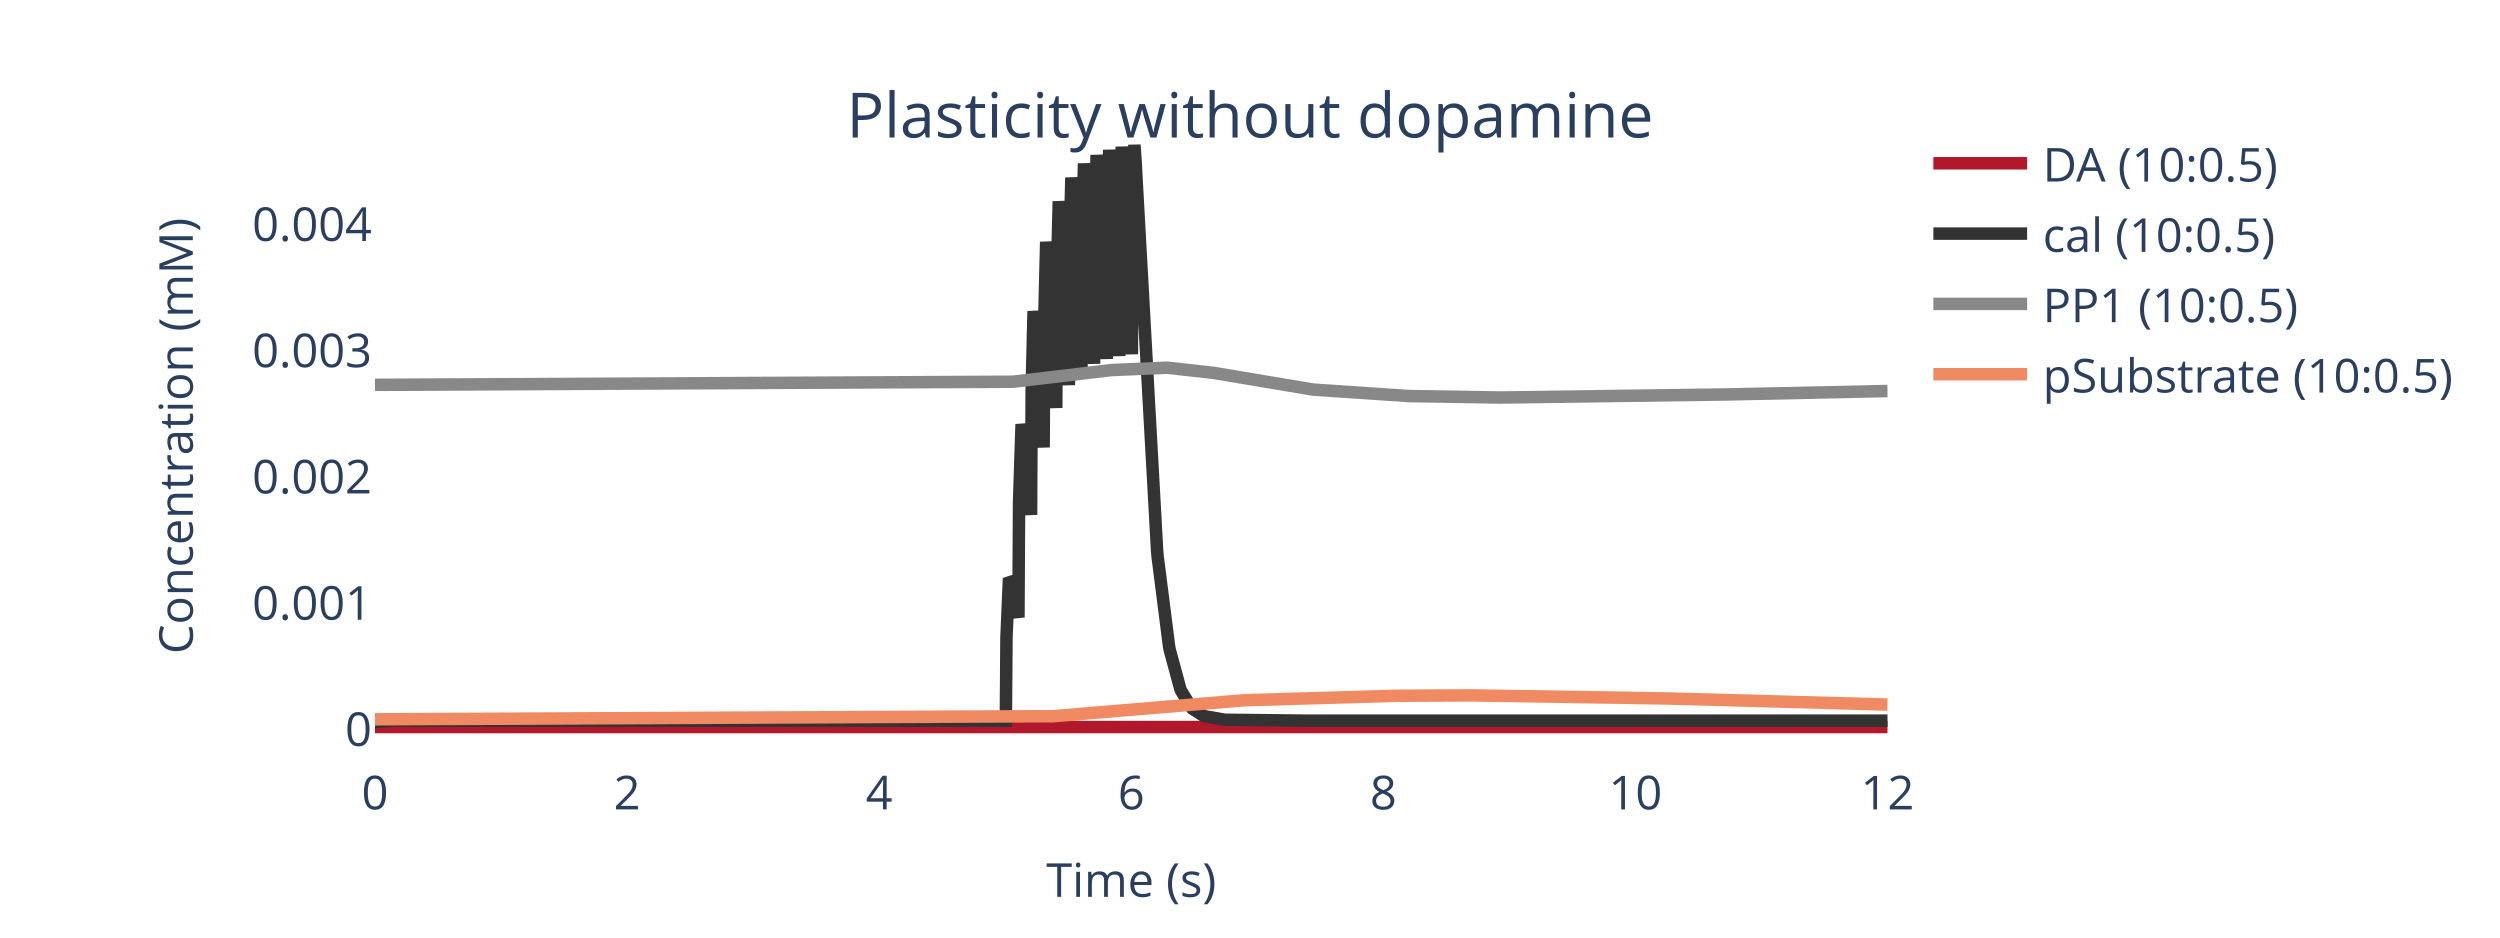
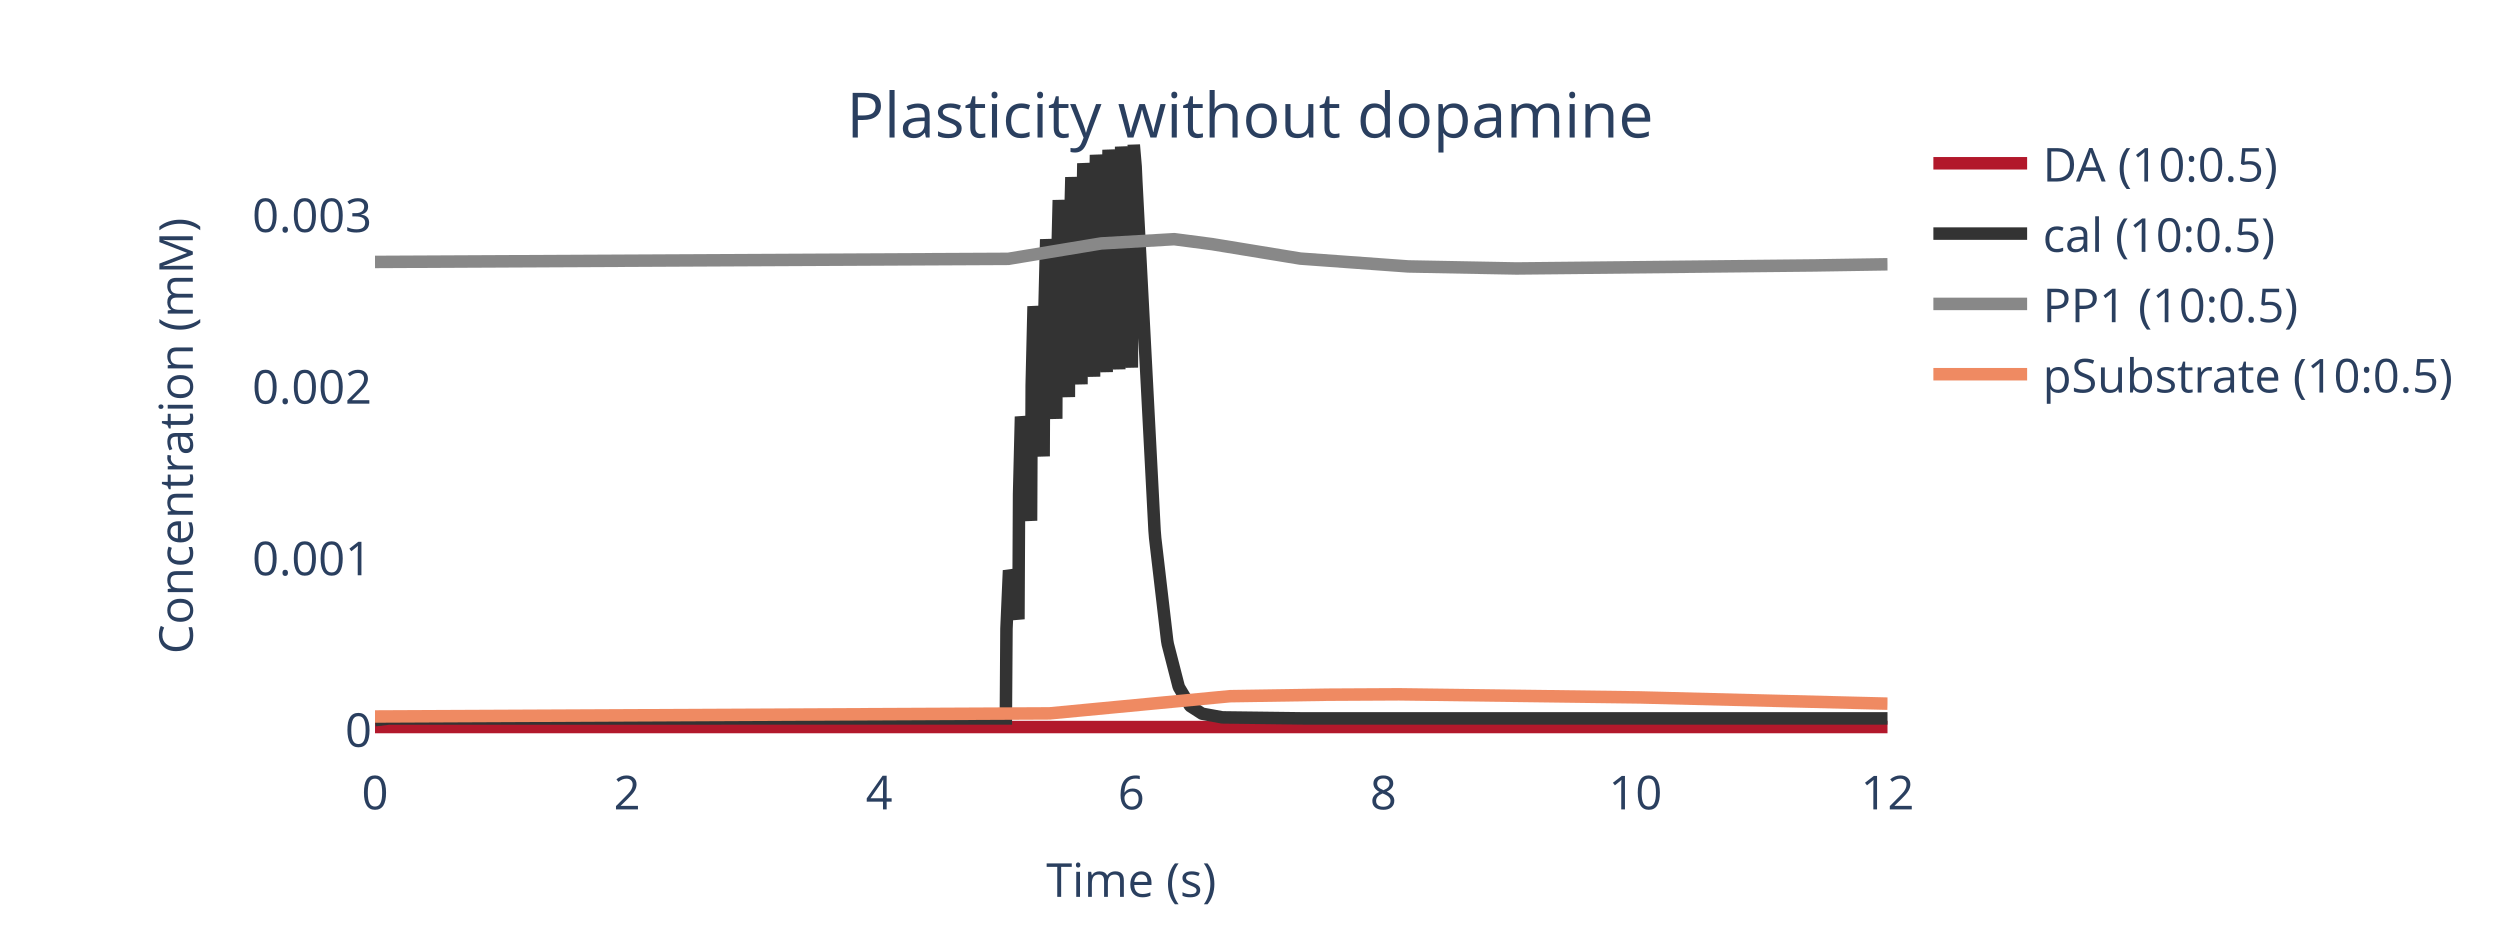
<svg xmlns="http://www.w3.org/2000/svg" class="main-svg" width="800" height="300" style="" viewBox="0 0 800 300">
  <rect x="0" y="0" width="800" height="300" style="fill: rgb(255, 255, 255); fill-opacity: 1;" />
-   <defs id="defs-6a5092">
+   <defs id="defs-5578e5">
    <g class="clips">
-       <clipPath id="clip6a5092xyplot" class="plotclip">
+       <clipPath id="clip5578e5xyplot" class="plotclip">
        <rect width="484" height="207" />
      </clipPath>
-       <clipPath class="axesclip" id="clip6a5092x">
+       <clipPath class="axesclip" id="clip5578e5x">
        <rect x="120" y="0" width="484" height="300" />
      </clipPath>
-       <clipPath class="axesclip" id="clip6a5092y">
+       <clipPath class="axesclip" id="clip5578e5y">
        <rect x="0" y="36" width="800" height="207" />
      </clipPath>
-       <clipPath class="axesclip" id="clip6a5092xy">
+       <clipPath class="axesclip" id="clip5578e5xy">
        <rect x="120" y="36" width="484" height="207" />
      </clipPath>
    </g>
    <g class="gradients" />
    <g class="patterns" />
  </defs>
  <g class="bglayer" />
  <g class="layer-below">
    <g class="imagelayer" />
    <g class="shapelayer" />
  </g>
  <g class="cartesianlayer">
    <g class="subplot xy">
      <g class="layer-subplot">
        <g class="shapelayer" />
        <g class="imagelayer" />
      </g>
      <g class="minor-gridlayer">
        <g class="x" />
        <g class="y" />
      </g>
      <g class="gridlayer">
        <g class="x">
          <path class="xgrid crisp" transform="translate(200.67,0)" d="M0,36v207" style="stroke: rgb(255, 255, 255); stroke-opacity: 1; stroke-width: 1px;" />
          <path class="xgrid crisp" transform="translate(281.33,0)" d="M0,36v207" style="stroke: rgb(255, 255, 255); stroke-opacity: 1; stroke-width: 1px;" />
          <path class="xgrid crisp" transform="translate(362,0)" d="M0,36v207" style="stroke: rgb(255, 255, 255); stroke-opacity: 1; stroke-width: 1px;" />
          <path class="xgrid crisp" transform="translate(442.67,0)" d="M0,36v207" style="stroke: rgb(255, 255, 255); stroke-opacity: 1; stroke-width: 1px;" />
          <path class="xgrid crisp" transform="translate(523.33,0)" d="M0,36v207" style="stroke: rgb(255, 255, 255); stroke-opacity: 1; stroke-width: 1px;" />
        </g>
        <g class="y">
-           <path class="ygrid crisp" transform="translate(0,193.06)" d="M120,0h484" style="stroke: rgb(255, 255, 255); stroke-opacity: 1; stroke-width: 1px;" />
-           <path class="ygrid crisp" transform="translate(0,152.66)" d="M120,0h484" style="stroke: rgb(255, 255, 255); stroke-opacity: 1; stroke-width: 1px;" />
-           <path class="ygrid crisp" transform="translate(0,112.26)" d="M120,0h484" style="stroke: rgb(255, 255, 255); stroke-opacity: 1; stroke-width: 1px;" />
-           <path class="ygrid crisp" transform="translate(0,71.86)" d="M120,0h484" style="stroke: rgb(255, 255, 255); stroke-opacity: 1; stroke-width: 1px;" />
+           <path class="ygrid crisp" transform="translate(0,178.84)" d="M120,0h484" style="stroke: rgb(255, 255, 255); stroke-opacity: 1; stroke-width: 1px;" />
+           <path class="ygrid crisp" transform="translate(0,123.93)" d="M120,0h484" style="stroke: rgb(255, 255, 255); stroke-opacity: 1; stroke-width: 1px;" />
+           <path class="ygrid crisp" transform="translate(0,69.02)" d="M120,0h484" style="stroke: rgb(255, 255, 255); stroke-opacity: 1; stroke-width: 1px;" />
        </g>
      </g>
      <g class="zerolinelayer">
        <path class="xzl zl crisp" transform="translate(120,0)" d="M0,36v207" style="stroke: rgb(255, 255, 255); stroke-opacity: 1; stroke-width: 2px;" />
-         <path class="yzl zl crisp" transform="translate(0,233.46)" d="M120,0h484" style="stroke: rgb(255, 255, 255); stroke-opacity: 1; stroke-width: 2px;" />
+         <path class="yzl zl crisp" transform="translate(0,233.75)" d="M120,0h484" style="stroke: rgb(255, 255, 255); stroke-opacity: 1; stroke-width: 2px;" />
      </g>
      <g class="layer-between">
        <g class="shapelayer" />
        <g class="imagelayer" />
      </g>
      <path class="xlines-below" />
      <path class="ylines-below" />
      <g class="overlines-below" />
      <g class="xaxislayer-below" />
      <g class="yaxislayer-below" />
      <g class="overaxes-below" />
      <g class="overplot">
-         <g class="xy" transform="translate(120,36)" clip-path="url(#clip6a5092xyplot)">
+         <g class="xy" transform="translate(120,36)" clip-path="url(#clip5578e5xyplot)">
          <g class="scatterlayer mlayer">
-             <g class="trace scatter trace261806" style="stroke-miterlimit: 2; opacity: 1;">
+             <g class="trace scatter tracecc6ba5" style="stroke-miterlimit: 2; opacity: 1;">
              <g class="fills" />
              <g class="errorbars" />
              <g class="lines">
                <path class="js-line" d="M0,196.65L484,196.65" style="vector-effect: none; fill: none; stroke: rgb(178, 24, 43); stroke-opacity: 1; stroke-width: 4px; opacity: 1;" />
              </g>
              <g class="points" />
              <g class="text" />
            </g>
-             <g class="trace scatter trace3bc0d4" style="stroke-miterlimit: 2; opacity: 1;">
-               <g class="fills" />
-               <g class="errorbars" />
-               <g class="lines">
-                 <path class="js-line" d="M0,195.03L5.65,194.63L5.85,194.63L26.22,194.61L26.42,194.61L201.87,194.61L202.07,168.01L202.88,149.03L203.28,149.53L203.48,150.14L205.9,161.6L206.1,124.5L206.91,99.74L207.31,101.99L207.52,103.64L209.94,128.74L210.14,88.57L210.74,63.57L211.35,68.49L211.55,71.14L213.97,107.17L214.17,65.85L214.78,41.39L215.18,45.23L215.38,48.25L218,94.54L218.2,52.54L218.81,28.42L219.21,33.02L219.41,36.45L222.04,87.24L222.24,44.78L222.84,20.82L223.25,25.86L223.45,29.53L226.07,82.96L226.27,40.2L226.88,16.31L227.28,21.61L227.48,25.42L230.1,80.4L230.3,37.46L230.91,13.6L231.31,19.06L231.51,22.94L234.14,78.87L234.34,35.81L234.94,11.96L235.35,17.51L235.55,21.44L238.17,77.93L238.37,34.8L238.98,10.96L239.38,16.57L239.58,20.53L242.2,77.36L242.4,34.19L243.01,10.35L243.41,15.99L243.61,19.97L250.27,140.11L250.47,142.33L254.1,170.83L254.3,171.9L257.73,184.54L257.93,185.03L261.36,190.59L261.56,190.79L265.19,193.1L265.39,193.18L271.85,194.3L272.05,194.32L297.66,194.61L297.86,194.61L484,194.61" style="vector-effect: none; fill: none; stroke: rgb(51, 51, 51); stroke-opacity: 1; stroke-width: 4px; opacity: 1;" />
-               </g>
-               <g class="points" />
-               <g class="text" />
-             </g>
-             <g class="trace scatter trace49fb9b" style="stroke-miterlimit: 2; opacity: 1;">
-               <g class="fills" />
-               <g class="errorbars" />
-               <g class="lines">
-                 <path class="js-line" d="M0,87.15L204.29,86.15L204.49,86.12L235.55,82.43L235.75,82.42L253.29,81.66L253.5,81.66L268.62,83.36L268.82,83.4L300.08,88.65L300.28,88.67L330.73,90.73L330.94,90.74L360.18,91.21L360.38,91.21L433.58,90.21L433.79,90.2L484,89.12" style="vector-effect: none; fill: none; stroke: rgb(136, 136, 136); stroke-opacity: 1; stroke-width: 4px; opacity: 1;" />
-               </g>
-               <g class="points" />
-               <g class="text" />
-             </g>
-             <g class="trace scatter trace5473b0" style="stroke-miterlimit: 2; opacity: 1;">
-               <g class="fills" />
-               <g class="errorbars" />
-               <g class="lines">
-                 <path class="js-line" d="M0,194.17L217.2,193.18L217.4,193.16L278.1,188.08L278.3,188.07L326.9,186.64L327.1,186.64L350.5,186.52L350.7,186.52L413.82,187.52L414.02,187.53L450.73,188.53L450.93,188.54L484,189.47" style="vector-effect: none; fill: none; stroke: rgb(239, 138, 98); stroke-opacity: 1; stroke-width: 4px; opacity: 1;" />
+             <g class="trace scatter trace9869e2" style="stroke-miterlimit: 2; opacity: 1;">
+               <g class="fills" />
+               <g class="errorbars" />
+               <g class="lines">
+                 <path class="js-line" d="M0,194.45L4.44,193.92L4.64,193.92L201.87,193.89L202.07,165.23L202.88,146.53L203.28,147.77L203.48,148.7L205.9,162.16L206.1,122.16L206.71,97.32L207.31,101L207.52,103.08L209.94,130.63L210.14,87.25L210.74,62.02L211.15,65.69L211.35,68.54L213.97,110.03L214.17,65.32L214.78,40.57L215.18,45.52L215.38,49.05L218,98.01L218.2,52.5L218.81,28.04L219.21,33.76L219.41,37.69L222.04,91.05L222.24,45.03L222.84,20.7L223.25,26.86L223.45,31.02L226.07,86.97L226.27,40.61L226.67,16.26L227.28,22.75L227.48,27.05L230.1,84.53L230.3,37.96L230.71,13.57L231.31,20.29L231.51,24.67L234.14,83.06L234.34,36.36L234.74,11.95L235.35,18.79L235.55,23.22L238.17,82.17L238.37,35.39L238.77,10.96L239.38,17.87L239.58,22.34L242.2,81.63L242.4,34.79L242.81,10.35L243.41,17.32L243.61,21.8L249.46,133.77L249.66,136.23L253.5,169.05L253.7,170.18L257.13,183.53L257.33,184.04L260.76,189.78L260.96,189.99L264.59,192.33L264.79,192.4L271.04,193.54L271.24,193.56L297.46,193.89L297.66,193.89L484,193.89" style="vector-effect: none; fill: none; stroke: rgb(51, 51, 51); stroke-opacity: 1; stroke-width: 4px; opacity: 1;" />
+               </g>
+               <g class="points" />
+               <g class="text" />
+             </g>
+             <g class="trace scatter tracede76b7" style="stroke-miterlimit: 2; opacity: 1;">
+               <g class="fills" />
+               <g class="errorbars" />
+               <g class="lines">
+                 <path class="js-line" d="M0,47.82L202.68,46.83L202.88,46.79L232.32,41.91L232.52,41.89L255.71,40.54L255.92,40.56L268.02,42.14L268.22,42.18L296.05,46.74L296.25,46.76L330.53,49.25L330.73,49.26L365.22,49.91L365.42,49.91L461.41,48.93L461.62,48.92L484,48.57" style="vector-effect: none; fill: none; stroke: rgb(136, 136, 136); stroke-opacity: 1; stroke-width: 4px; opacity: 1;" />
+               </g>
+               <g class="points" />
+               <g class="text" />
+             </g>
+             <g class="trace scatter traced2ac58" style="stroke-miterlimit: 2; opacity: 1;">
+               <g class="fills" />
+               <g class="errorbars" />
+               <g class="lines">
+                 <path class="js-line" d="M0,193.28L215.99,192.28L216.19,192.25L273.66,186.78L273.86,186.78L304.92,186.3L305.12,186.3L327.51,186.18L327.71,186.18L405.15,187.18L405.35,187.19L484,189.17" style="vector-effect: none; fill: none; stroke: rgb(239, 138, 98); stroke-opacity: 1; stroke-width: 4px; opacity: 1;" />
              </g>
              <g class="points" />
              <g class="text" />
            </g>
          </g>
        </g>
      </g>
      <g class="zerolinelayer-above" />
      <path class="xlines-above crisp" d="M0,0" style="fill: none;" />
      <path class="ylines-above crisp" d="M0,0" style="fill: none;" />
      <g class="overlines-above" />
      <g class="xaxislayer-above">
        <g class="xtick">
          <text text-anchor="middle" x="0" y="259" transform="translate(120,0)" style="font-family: 'Open Sans', verdana, arial, sans-serif; font-size: 15px; fill: rgb(42, 63, 95); fill-opacity: 1; white-space: pre;">0</text>
        </g>
        <g class="xtick">
          <text text-anchor="middle" x="0" y="259" style="font-family: 'Open Sans', verdana, arial, sans-serif; font-size: 15px; fill: rgb(42, 63, 95); fill-opacity: 1; white-space: pre;" transform="translate(200.67,0)">2</text>
        </g>
        <g class="xtick">
          <text text-anchor="middle" x="0" y="259" style="font-family: 'Open Sans', verdana, arial, sans-serif; font-size: 15px; fill: rgb(42, 63, 95); fill-opacity: 1; white-space: pre;" transform="translate(281.33,0)">4</text>
        </g>
        <g class="xtick">
          <text text-anchor="middle" x="0" y="259" style="font-family: 'Open Sans', verdana, arial, sans-serif; font-size: 15px; fill: rgb(42, 63, 95); fill-opacity: 1; white-space: pre;" transform="translate(362,0)">6</text>
        </g>
        <g class="xtick">
          <text text-anchor="middle" x="0" y="259" style="font-family: 'Open Sans', verdana, arial, sans-serif; font-size: 15px; fill: rgb(42, 63, 95); fill-opacity: 1; white-space: pre;" transform="translate(442.67,0)">8</text>
        </g>
        <g class="xtick">
          <text text-anchor="middle" x="0" y="259" style="font-family: 'Open Sans', verdana, arial, sans-serif; font-size: 15px; fill: rgb(42, 63, 95); fill-opacity: 1; white-space: pre;" transform="translate(523.33,0)">10</text>
        </g>
        <g class="xtick">
          <text text-anchor="middle" x="0" y="259" style="font-family: 'Open Sans', verdana, arial, sans-serif; font-size: 15px; fill: rgb(42, 63, 95); fill-opacity: 1; white-space: pre;" transform="translate(604,0)">12</text>
        </g>
      </g>
      <g class="yaxislayer-above">
        <g class="ytick">
-           <text text-anchor="end" x="119" y="5.25" transform="translate(0,233.46)" style="font-family: 'Open Sans', verdana, arial, sans-serif; font-size: 15px; fill: rgb(42, 63, 95); fill-opacity: 1; white-space: pre;">0</text>
-         </g>
-         <g class="ytick">
-           <text text-anchor="end" x="119" y="5.25" style="font-family: 'Open Sans', verdana, arial, sans-serif; font-size: 15px; fill: rgb(42, 63, 95); fill-opacity: 1; white-space: pre;" transform="translate(0,193.06)">0.001</text>
-         </g>
-         <g class="ytick">
-           <text text-anchor="end" x="119" y="5.25" style="font-family: 'Open Sans', verdana, arial, sans-serif; font-size: 15px; fill: rgb(42, 63, 95); fill-opacity: 1; white-space: pre;" transform="translate(0,152.66)">0.002</text>
-         </g>
-         <g class="ytick">
-           <text text-anchor="end" x="119" y="5.25" style="font-family: 'Open Sans', verdana, arial, sans-serif; font-size: 15px; fill: rgb(42, 63, 95); fill-opacity: 1; white-space: pre;" transform="translate(0,112.26)">0.003</text>
-         </g>
-         <g class="ytick">
-           <text text-anchor="end" x="119" y="5.25" style="font-family: 'Open Sans', verdana, arial, sans-serif; font-size: 15px; fill: rgb(42, 63, 95); fill-opacity: 1; white-space: pre;" transform="translate(0,71.86)">0.004</text>
+           <text text-anchor="end" x="119" y="5.25" transform="translate(0,233.75)" style="font-family: 'Open Sans', verdana, arial, sans-serif; font-size: 15px; fill: rgb(42, 63, 95); fill-opacity: 1; white-space: pre;">0</text>
+         </g>
+         <g class="ytick">
+           <text text-anchor="end" x="119" y="5.25" style="font-family: 'Open Sans', verdana, arial, sans-serif; font-size: 15px; fill: rgb(42, 63, 95); fill-opacity: 1; white-space: pre;" transform="translate(0,178.84)">0.001</text>
+         </g>
+         <g class="ytick">
+           <text text-anchor="end" x="119" y="5.25" style="font-family: 'Open Sans', verdana, arial, sans-serif; font-size: 15px; fill: rgb(42, 63, 95); fill-opacity: 1; white-space: pre;" transform="translate(0,123.93)">0.002</text>
+         </g>
+         <g class="ytick">
+           <text text-anchor="end" x="119" y="5.25" style="font-family: 'Open Sans', verdana, arial, sans-serif; font-size: 15px; fill: rgb(42, 63, 95); fill-opacity: 1; white-space: pre;" transform="translate(0,69.02)">0.003</text>
        </g>
      </g>
      <g class="overaxes-above" />
    </g>
  </g>
  <g class="polarlayer" />
  <g class="smithlayer" />
  <g class="ternarylayer" />
  <g class="geolayer" />
  <g class="funnelarealayer" />
  <g class="pielayer" />
  <g class="iciclelayer" />
  <g class="treemaplayer" />
  <g class="sunburstlayer" />
  <g class="glimages" />
-   <defs id="topdefs-6a5092">
+   <defs id="topdefs-5578e5">
    <g class="clips" />
-     <clipPath id="legend6a5092">
+     <clipPath id="legend5578e5">
      <rect width="174" height="100" x="0" y="0" />
    </clipPath>
  </defs>
  <g class="layer-above">
    <g class="imagelayer" />
    <g class="shapelayer" />
  </g>
  <g class="infolayer">
    <g class="legend" pointer-events="all" transform="translate(613.68,36)">
      <rect class="bg" shape-rendering="crispEdges" style="stroke: rgb(68, 68, 68); stroke-opacity: 1; fill: rgb(255, 255, 255); fill-opacity: 1; stroke-width: 0px;" width="174" height="100" x="0" y="0" />
-       <g class="scrollbox" transform="" clip-path="url(#legend6a5092)">
+       <g class="scrollbox" transform="" clip-path="url(#legend5578e5)">
        <g class="groups">
          <g class="traces" transform="translate(0,16.25)" style="opacity: 1;">
            <text class="legendtext" text-anchor="start" x="40" y="5.85" style="font-family: 'Open Sans', verdana, arial, sans-serif; font-size: 15px; fill: rgb(42, 63, 95); fill-opacity: 1; white-space: pre;">DA (10:0.5)</text>
            <g class="layers" style="opacity: 1;">
              <g class="legendfill" />
              <g class="legendlines">
                <path class="js-line" d="M5,0h30" style="fill: none; stroke: rgb(178, 24, 43); stroke-opacity: 1; stroke-width: 4px;" />
              </g>
              <g class="legendsymbols">
                <g class="legendpoints" />
              </g>
            </g>
            <rect class="legendtoggle" x="0" y="-11.25" width="168.422" height="22.5" style="fill: rgb(0, 0, 0); fill-opacity: 0;" />
          </g>
          <g class="traces" transform="translate(0,38.75)" style="opacity: 1;">
            <text class="legendtext" text-anchor="start" x="40" y="5.85" style="font-family: 'Open Sans', verdana, arial, sans-serif; font-size: 15px; fill: rgb(42, 63, 95); fill-opacity: 1; white-space: pre;">cal (10:0.5)</text>
            <g class="layers" style="opacity: 1;">
              <g class="legendfill" />
              <g class="legendlines">
                <path class="js-line" d="M5,0h30" style="fill: none; stroke: rgb(51, 51, 51); stroke-opacity: 1; stroke-width: 4px;" />
              </g>
              <g class="legendsymbols">
                <g class="legendpoints" />
              </g>
            </g>
            <rect class="legendtoggle" x="0" y="-11.25" width="168.422" height="22.5" style="fill: rgb(0, 0, 0); fill-opacity: 0;" />
          </g>
          <g class="traces" transform="translate(0,61.25)" style="opacity: 1;">
            <text class="legendtext" text-anchor="start" x="40" y="5.85" style="font-family: 'Open Sans', verdana, arial, sans-serif; font-size: 15px; fill: rgb(42, 63, 95); fill-opacity: 1; white-space: pre;">PP1 (10:0.5)</text>
            <g class="layers" style="opacity: 1;">
              <g class="legendfill" />
              <g class="legendlines">
                <path class="js-line" d="M5,0h30" style="fill: none; stroke: rgb(136, 136, 136); stroke-opacity: 1; stroke-width: 4px;" />
              </g>
              <g class="legendsymbols">
                <g class="legendpoints" />
              </g>
            </g>
            <rect class="legendtoggle" x="0" y="-11.25" width="168.422" height="22.5" style="fill: rgb(0, 0, 0); fill-opacity: 0;" />
          </g>
          <g class="traces" transform="translate(0,83.75)" style="opacity: 1;">
            <text class="legendtext" text-anchor="start" x="40" y="5.85" style="font-family: 'Open Sans', verdana, arial, sans-serif; font-size: 15px; fill: rgb(42, 63, 95); fill-opacity: 1; white-space: pre;">pSubstrate (10:0.5)</text>
            <g class="layers" style="opacity: 1;">
              <g class="legendfill" />
              <g class="legendlines">
                <path class="js-line" d="M5,0h30" style="fill: none; stroke: rgb(239, 138, 98); stroke-opacity: 1; stroke-width: 4px;" />
              </g>
              <g class="legendsymbols">
                <g class="legendpoints" />
              </g>
            </g>
            <rect class="legendtoggle" x="0" y="-11.25" width="168.422" height="22.5" style="fill: rgb(0, 0, 0); fill-opacity: 0;" />
          </g>
        </g>
      </g>
      <rect class="scrollbar" rx="20" ry="3" width="0" height="0" style="fill: rgb(128, 139, 164); fill-opacity: 1;" x="0" y="0" />
    </g>
    <g class="g-gtitle">
      <text class="gtitle" x="400" y="30" text-anchor="middle" dy="0.7em" style="opacity: 1; font-family: 'Open Sans', verdana, arial, sans-serif; font-size: 20px; fill: rgb(42, 63, 95); fill-opacity: 1; white-space: pre;">Plasticity without dopamine</text>
    </g>
    <g class="g-xtitle">
      <text class="xtitle" x="362" y="287" text-anchor="middle" style="opacity: 1; font-family: 'Open Sans', verdana, arial, sans-serif; font-size: 15px; fill: rgb(42, 63, 95); fill-opacity: 1; white-space: pre;">Time (s)</text>
    </g>
    <g class="g-ytitle">
      <text class="ytitle" transform="rotate(-90,61.70312,139.5)" x="61.703" y="139.5" text-anchor="middle" style="opacity: 1; font-family: 'Open Sans', verdana, arial, sans-serif; font-size: 15px; fill: rgb(42, 63, 95); fill-opacity: 1; white-space: pre;">Concentration (mM)</text>
    </g>
  </g>
</svg>
